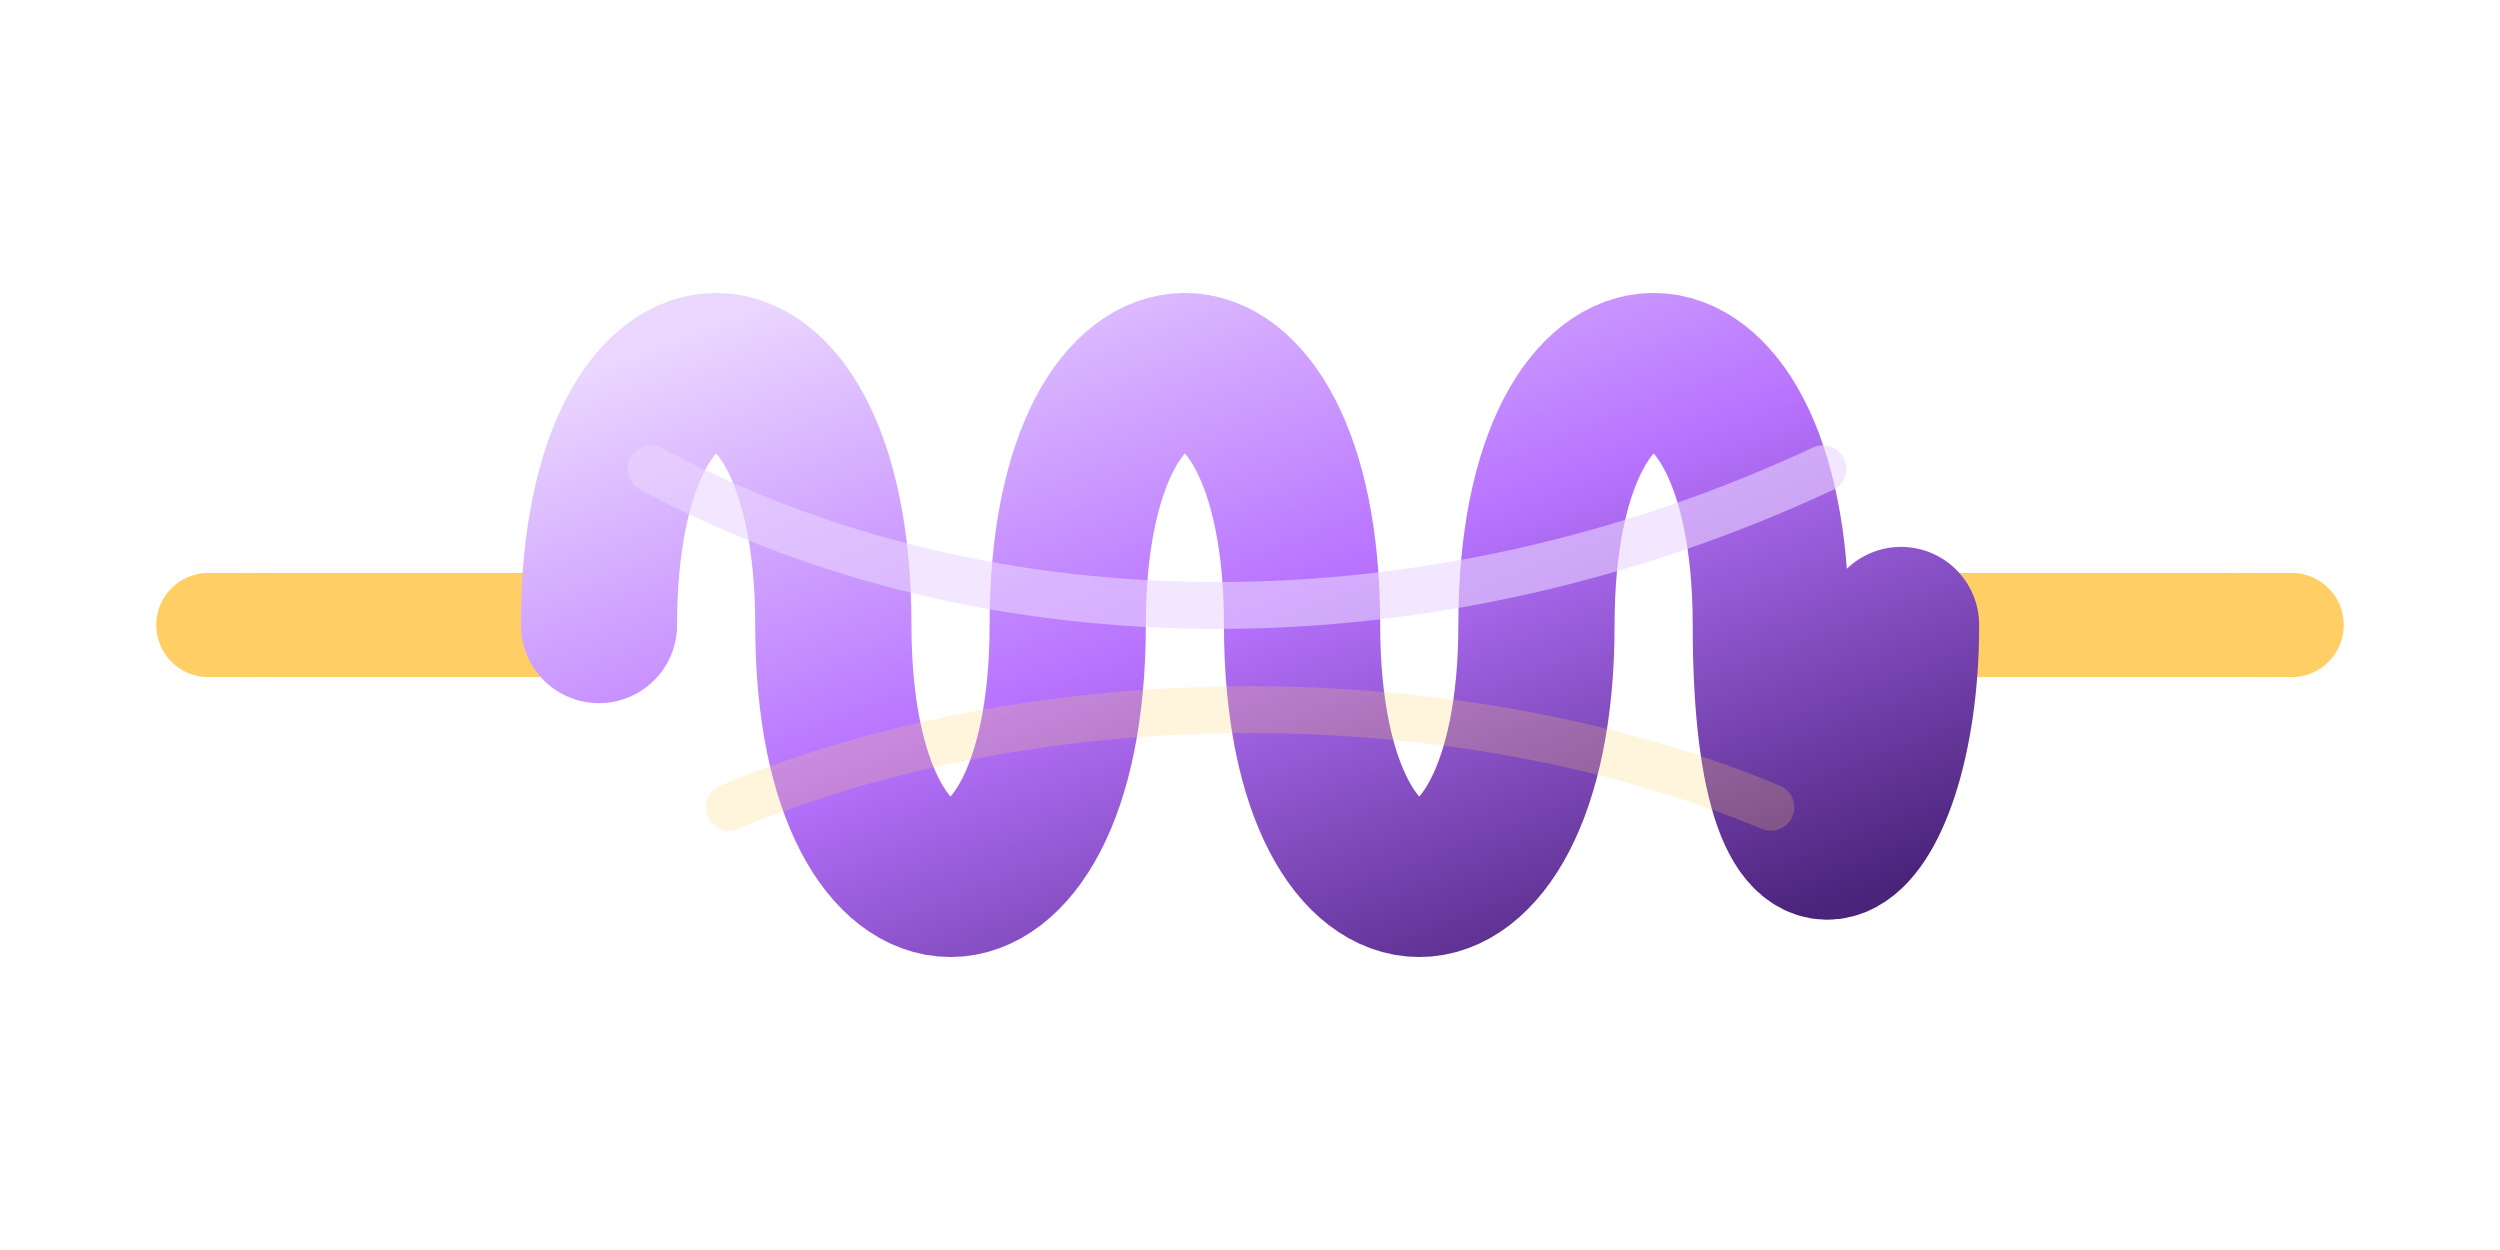
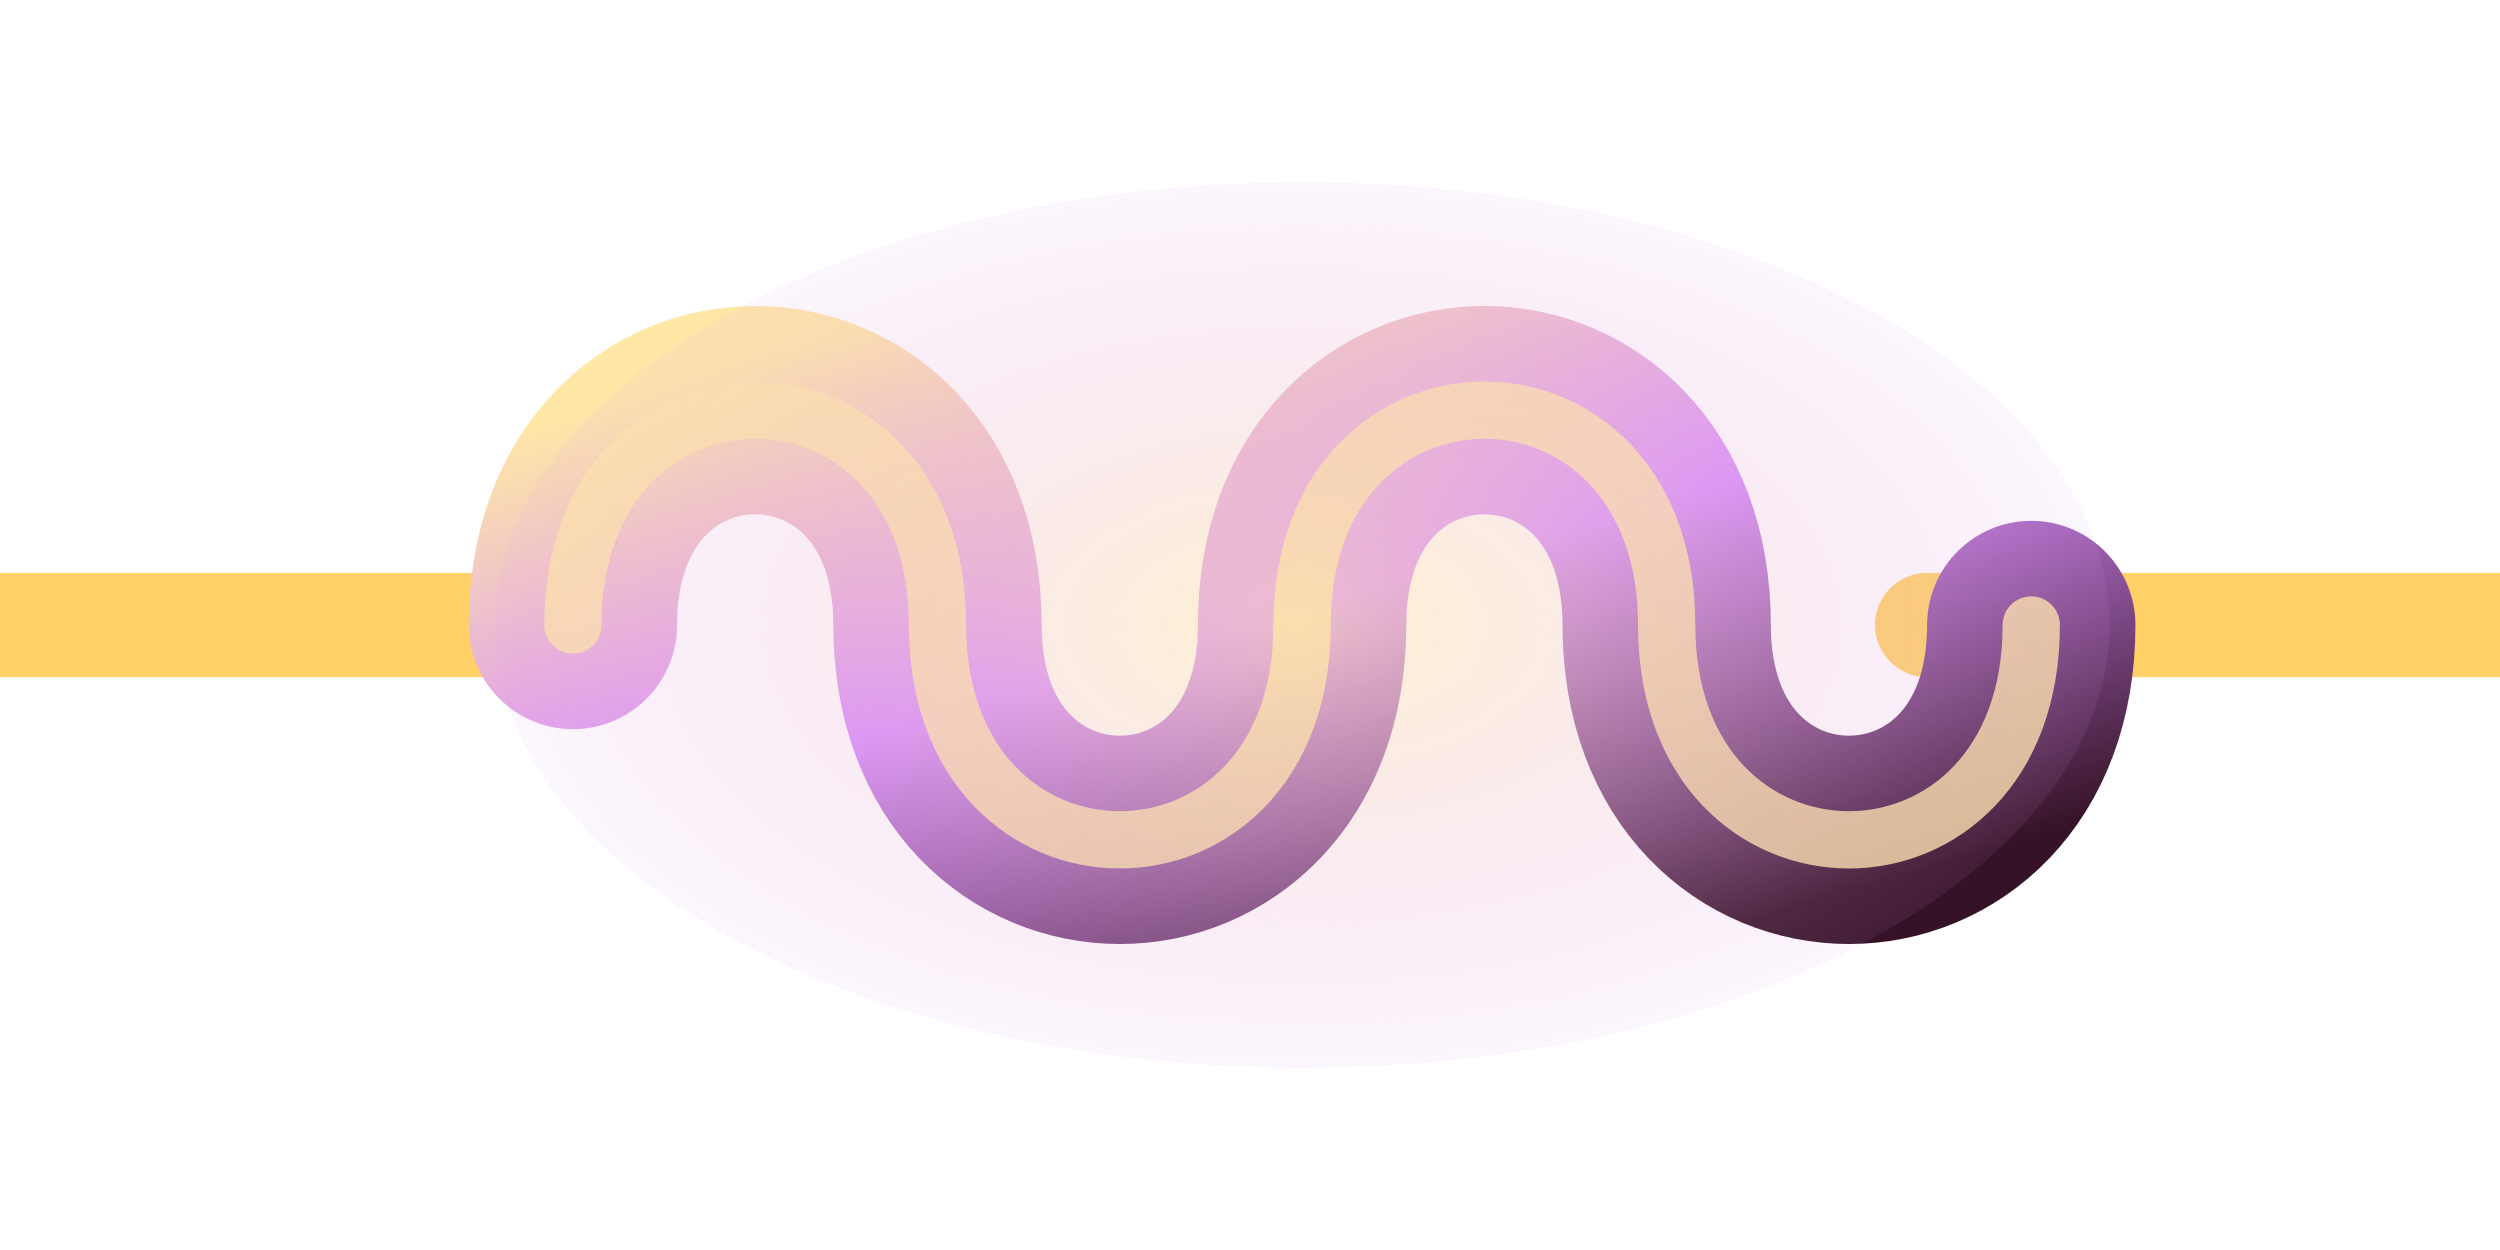
- <svg xmlns="http://www.w3.org/2000/svg" viewBox="0 0 96 48" role="img" aria-label="Indutor">
+ <svg xmlns="http://www.w3.org/2000/svg" viewBox="0 0 96 48" role="img" aria-label="Inductor" data-component-shape="inductor" data-terminal-left="0 24" data-terminal-right="96 24">
  <defs>
    <linearGradient id="spr-brick-basic-purple-sunset-normal-body" x1="0" y1="0" x2="1" y2="1">
-       <stop offset="0" stop-color="#ead6ff" />
-       <stop offset="0.48" stop-color="#b873ff" />
-       <stop offset="1" stop-color="#4a237a" />
+       <stop offset="0" stop-color="#ffe7a6" />
+       <stop offset="0.48" stop-color="#d78cff" />
+       <stop offset="1" stop-color="#351225" />
    </linearGradient>
+     <radialGradient id="spr-brick-basic-purple-sunset-normal-glow" cx="50%" cy="50%" r="60%">
+       <stop offset="0" stop-color="#ffe7a6" stop-opacity="0.55" />
+       <stop offset="1" stop-color="#d78cff" stop-opacity="0" />
+     </radialGradient>
  </defs>
-   <path d="M8 24h15M73 24h15" stroke="#ffcf66" stroke-width="4" stroke-linecap="round" />
-   <path d="M23 24c0-13 9-13 9 0s9 13 9 0 9-13 9 0 9 13 9 0 9-13 9 0 5 9 5 0" fill="none" stroke="url(#spr-brick-basic-purple-sunset-normal-body)" stroke-width="6" stroke-linecap="round" />
-   <path d="M25 18c13 7 30 7 45 0" fill="none" stroke="#ead6ff" stroke-width="1.8" stroke-linecap="round" opacity=".58" />
-   <path d="M28 31c12-5 28-5 40 0" fill="none" stroke="#ffd16638" stroke-width="1.8" stroke-linecap="round" />
-   <circle cx="10" cy="24" r="2" fill="#ffcf66" opacity=".9" />
-   <circle cx="86" cy="24" r="2" fill="#ffcf66" opacity=".9" />
+   <path d="M0 24H22M74 24H96" fill="none" stroke="#ffd166" stroke-width="4" stroke-linecap="round" />
+   <path d="M22 24C22 13 36 13 36 24S50 35 50 24S64 13 64 24S78 35 78 24" fill="none" stroke="url(#spr-brick-basic-purple-sunset-normal-body)" stroke-width="8" stroke-linecap="round" />
+   <path d="M22 24C22 13 36 13 36 24S50 35 50 24S64 13 64 24S78 35 78 24" fill="none" stroke="#ffe7a6" stroke-width="2.2" stroke-linecap="round" opacity="0.8" />
+   <ellipse cx="50" cy="24" rx="31" ry="17" fill="url(#spr-brick-basic-purple-sunset-normal-glow)" />
</svg>
